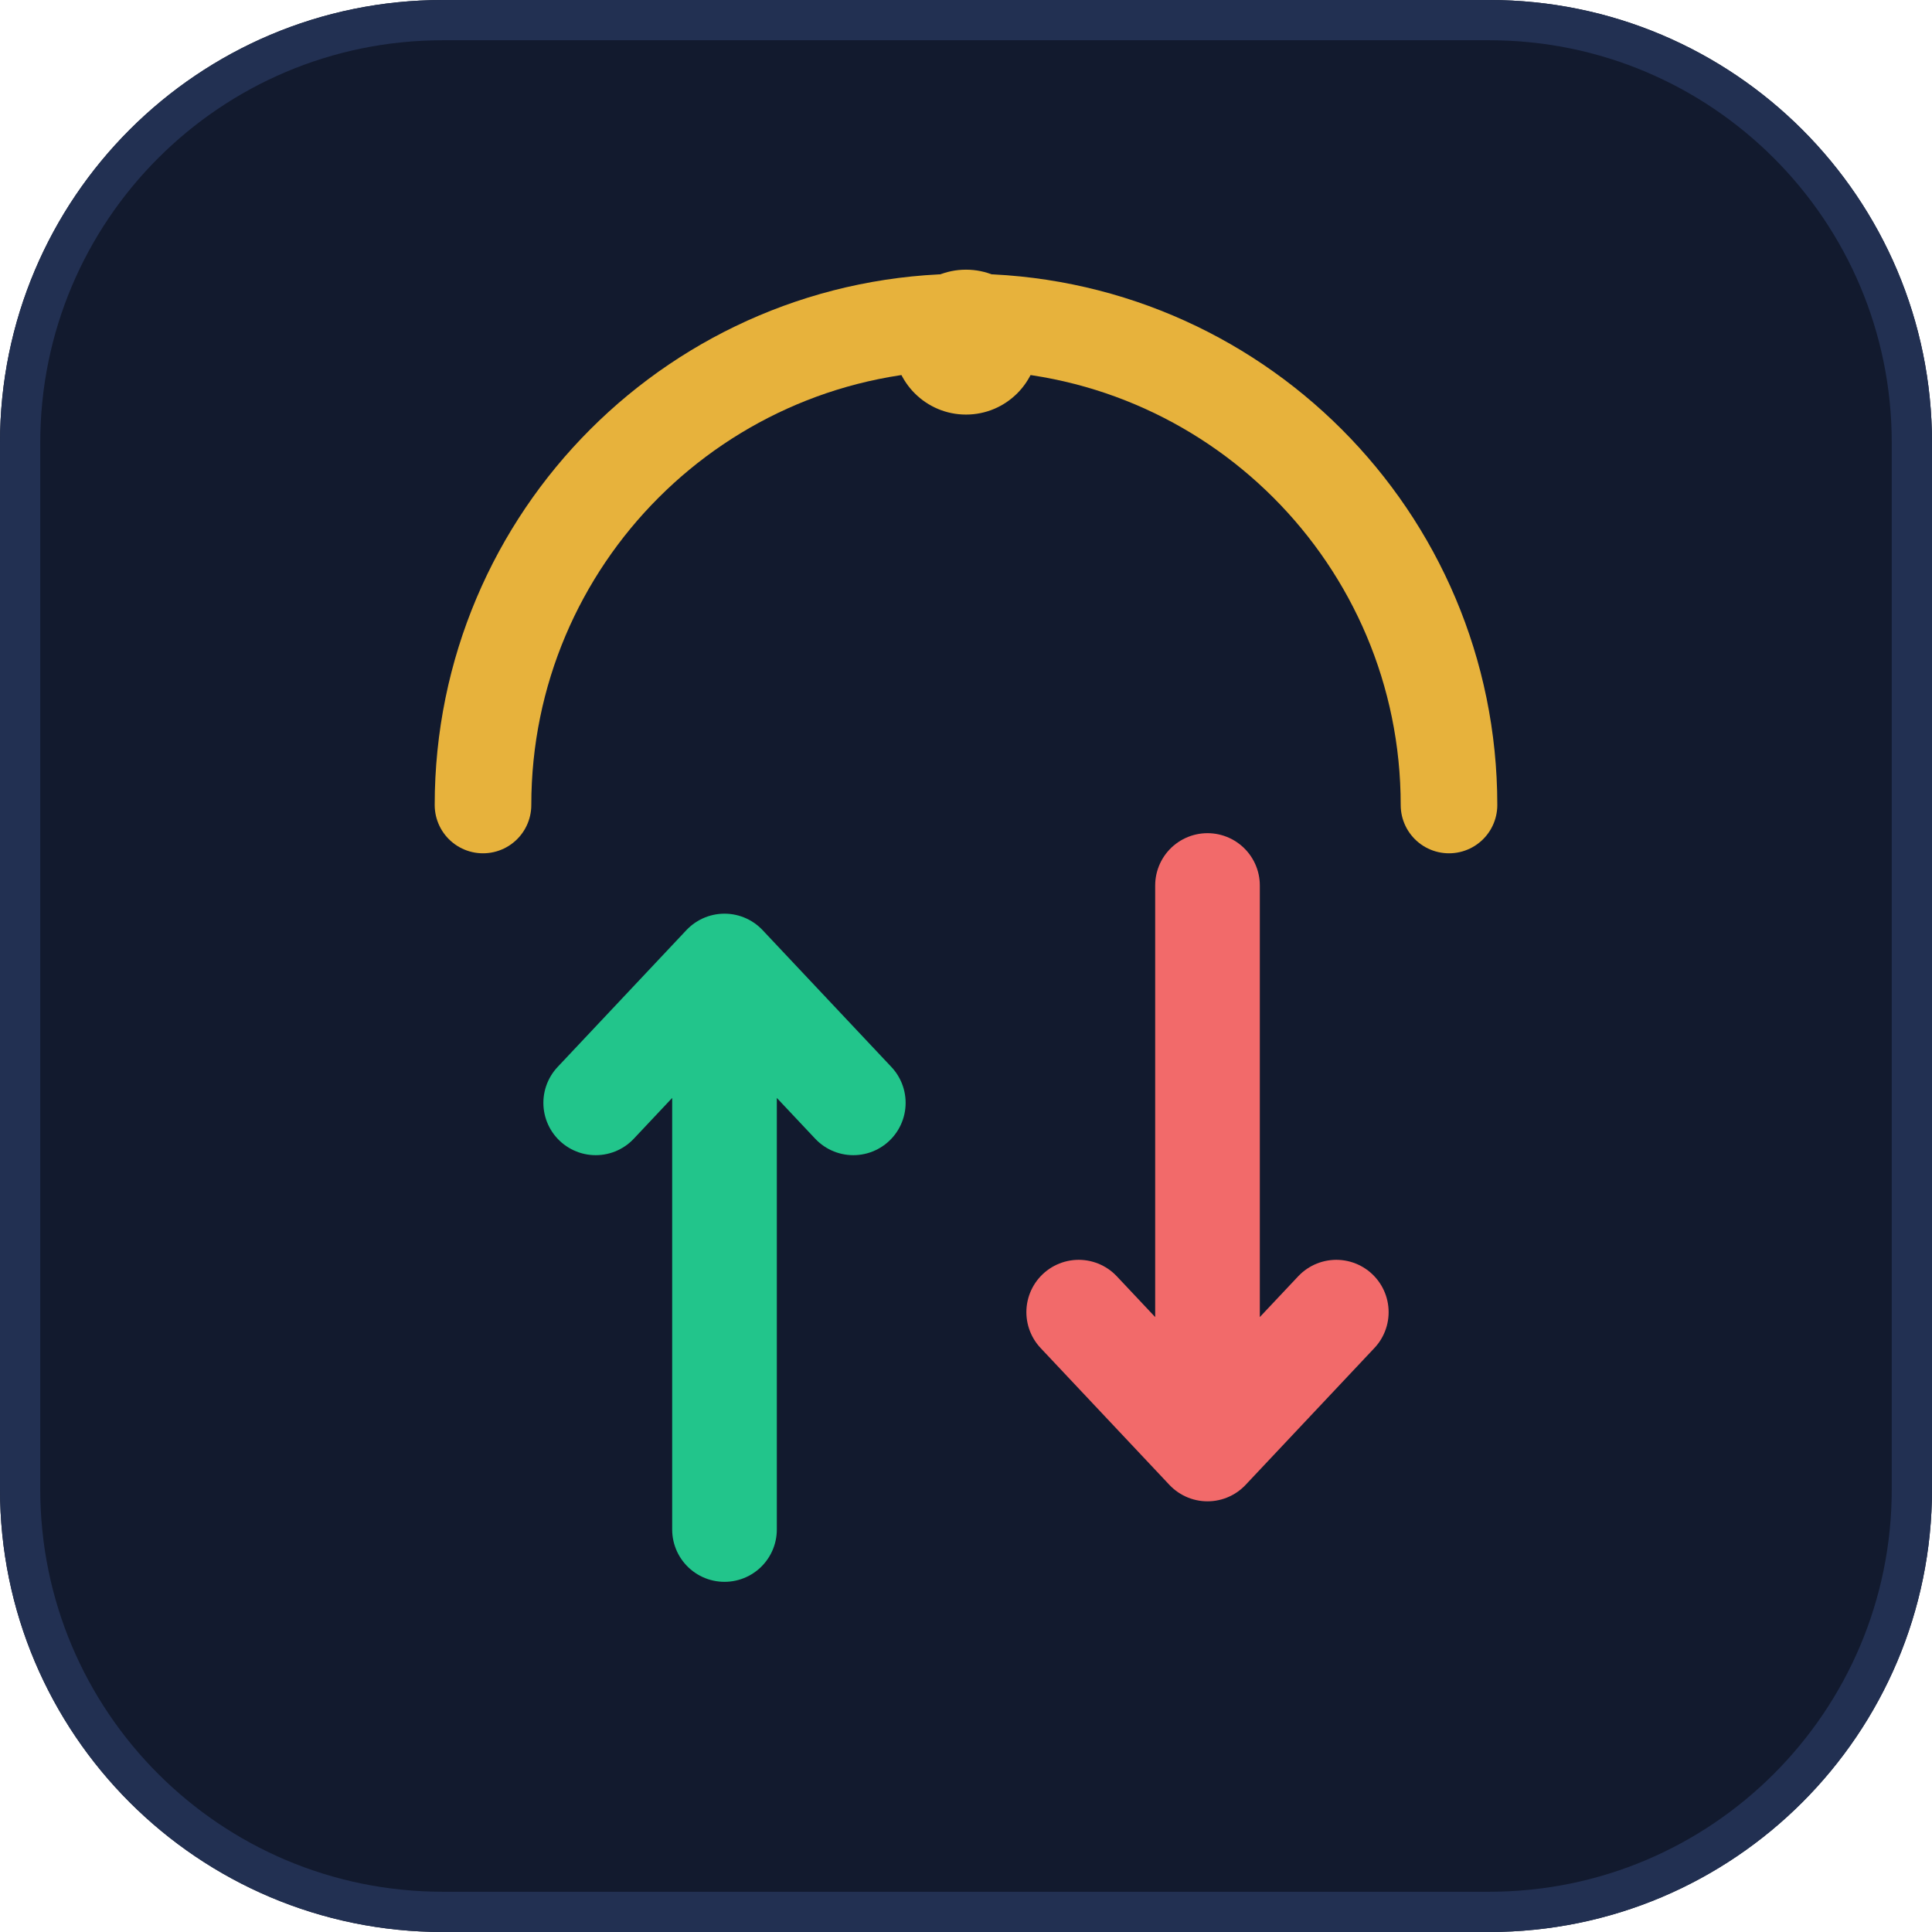
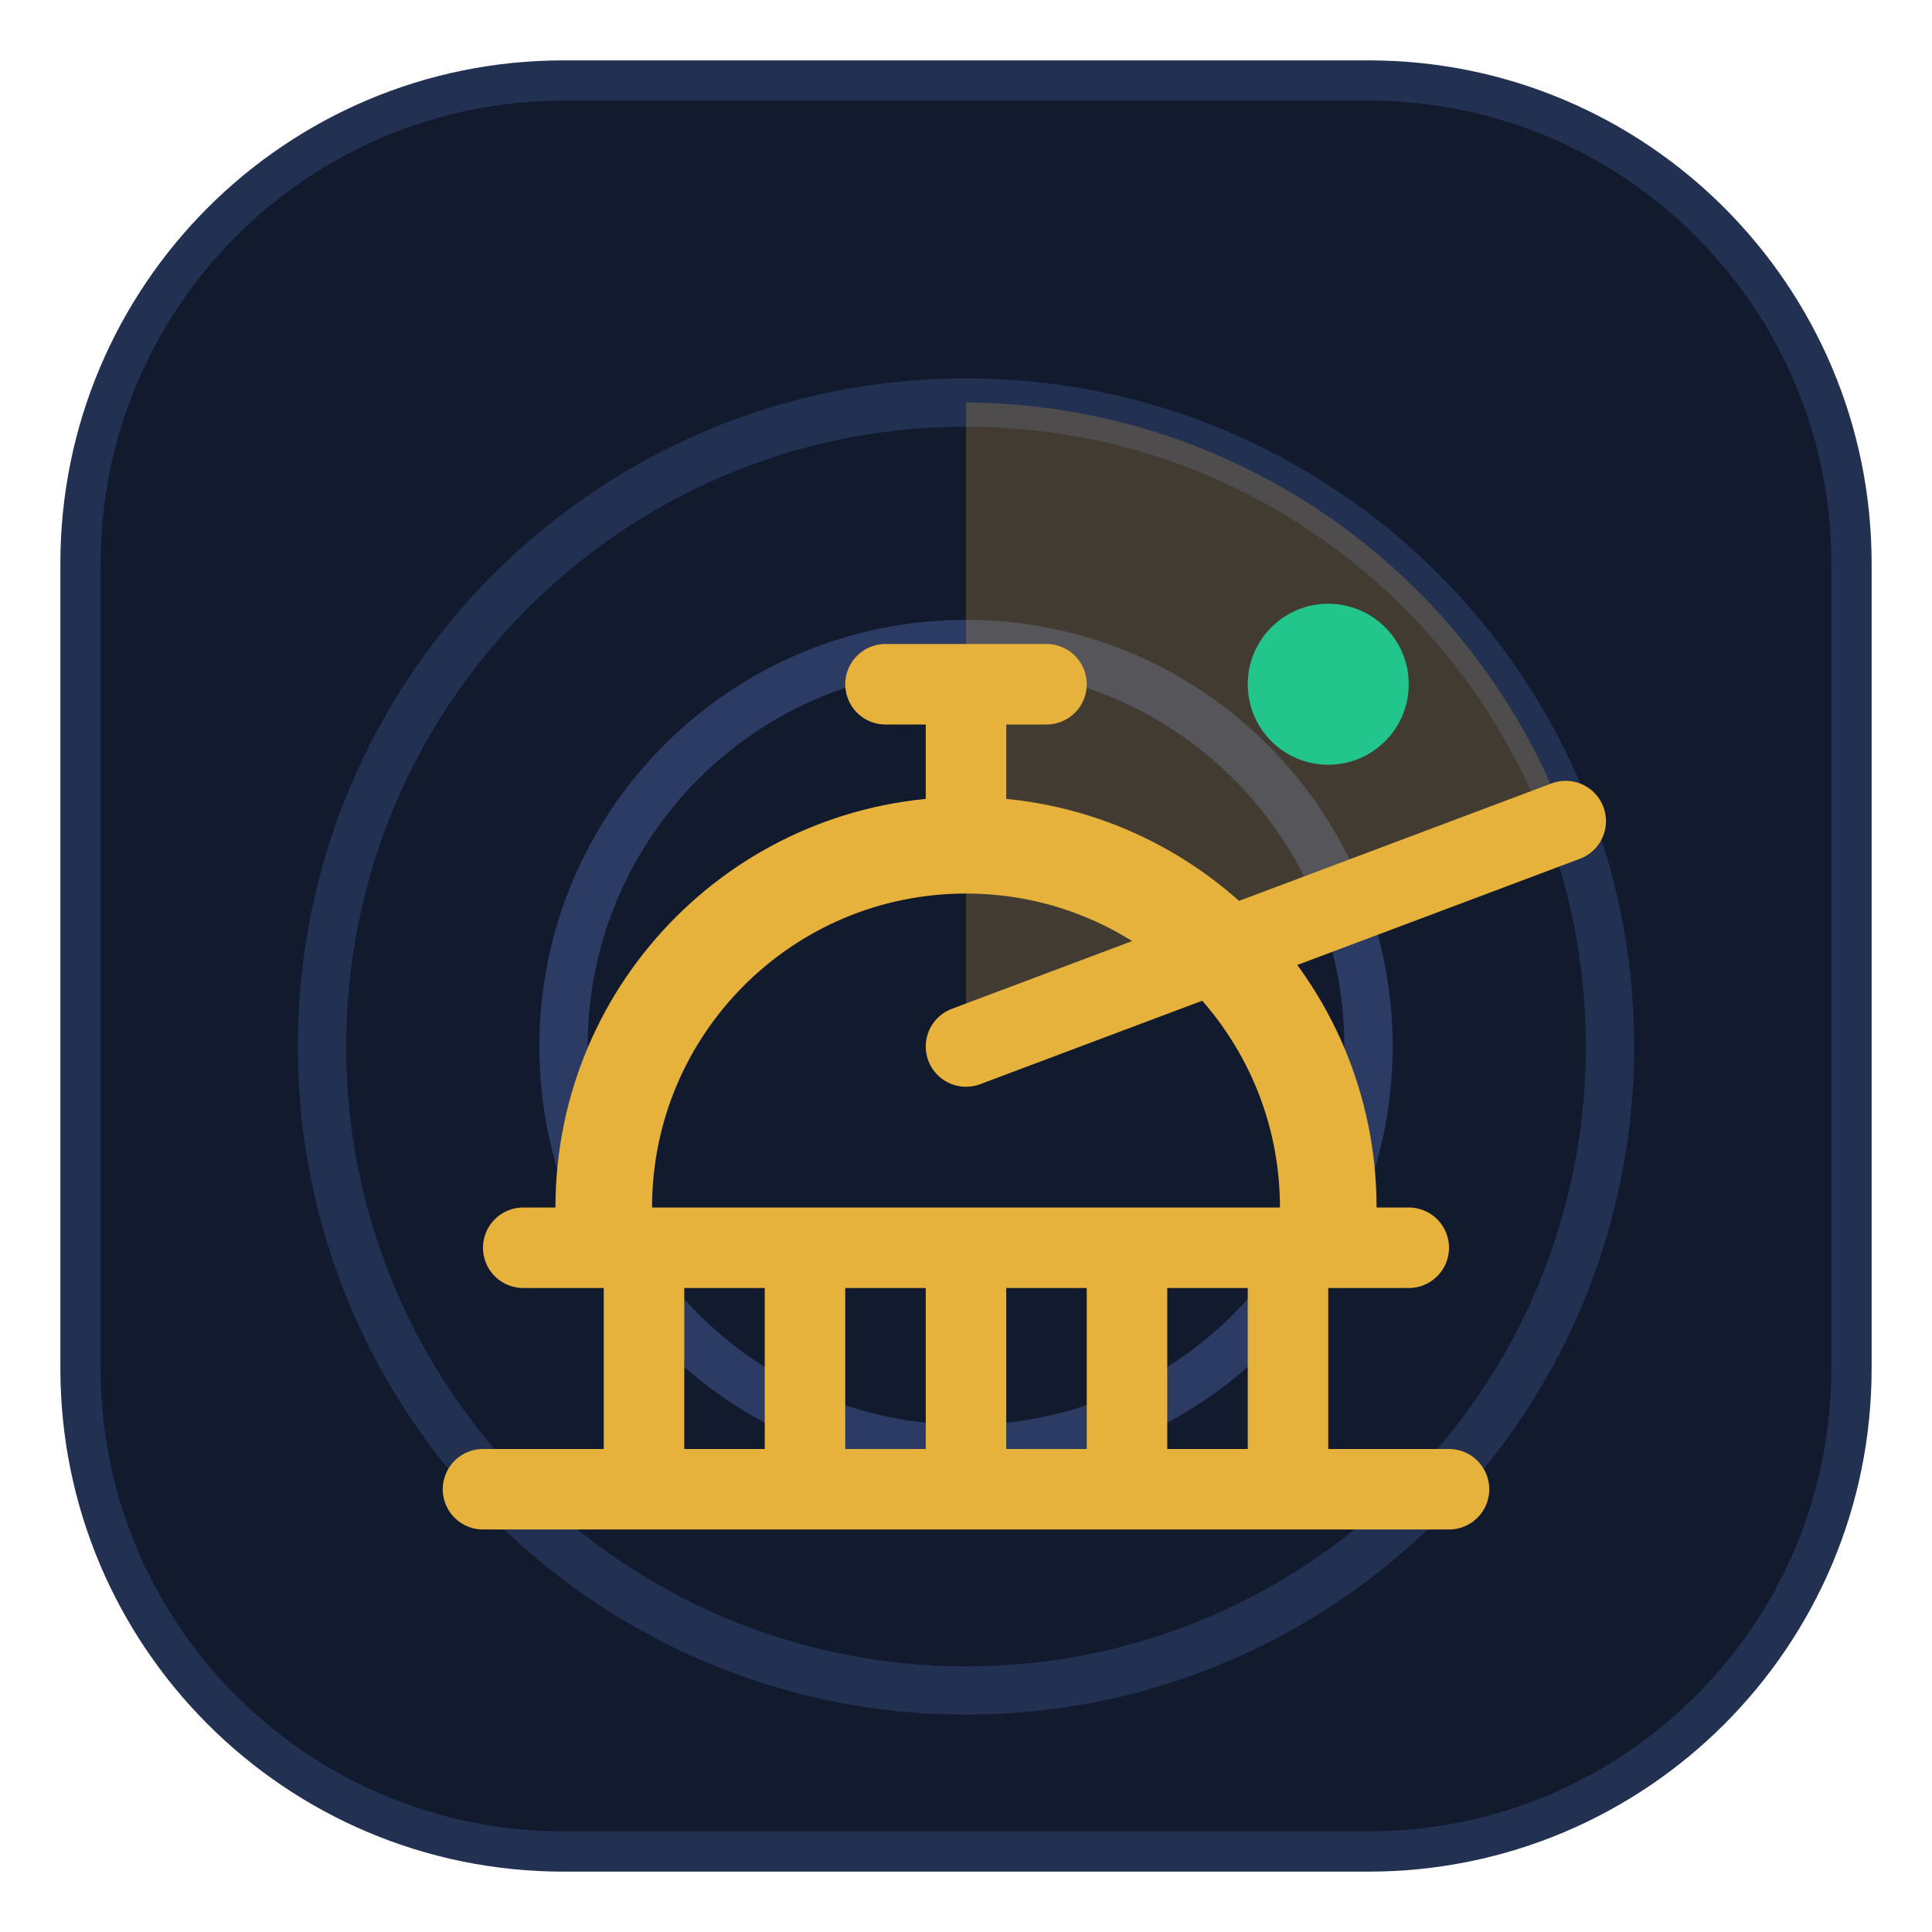
- <svg xmlns="http://www.w3.org/2000/svg" viewBox="0 0 48 48" width="512" height="512">
-   <rect x="0" y="0" width="48" height="48" rx="11" fill="#121a2e" />
-   <rect x="0.5" y="0.5" width="47" height="47" rx="10.5" fill="none" stroke="#223052" />
-   <path d="M12 20a12 12 0 0 1 24 0" fill="none" stroke="#e7b23c" stroke-width="2.4" stroke-linecap="round" />
-   <circle cx="24" cy="8.5" r="1.8" fill="#e7b23c" />
-   <path d="M18 38V24M18 24l-3.2 3.4M18 24l3.2 3.4" fill="none" stroke="#22c58b" stroke-width="2.6" stroke-linecap="round" stroke-linejoin="round" />
-   <path d="M30 22v14M30 36l-3.2-3.4M30 36l3.2-3.4" fill="none" stroke="#f26a6a" stroke-width="2.6" stroke-linecap="round" stroke-linejoin="round" />
+ <svg xmlns="http://www.w3.org/2000/svg" viewBox="0 0 48 48">
+   <rect x="2" y="2" width="44" height="44" rx="12" fill="#121a2e" stroke="#223052" />
+   <circle cx="24" cy="26" r="16" fill="none" stroke="#223052" stroke-width="1.2" />
+   <circle cx="24" cy="26" r="10" fill="none" stroke="#2c3b63" stroke-width="1.2" />
+   <path d="M24 26L24 10A16 16 0 0 1 38.9 20.4z" fill="#e7b23c" opacity=".22" />
+   <path d="M24 26L38.9 20.4" stroke="#e7b23c" stroke-width="2" stroke-linecap="round" />
+   <path d="M15 30a9 9 0 0 1 18 0" fill="none" stroke="#e7b23c" stroke-width="2.4" stroke-linecap="round" />
+   <path d="M24 21v-4M22 17h4" stroke="#e7b23c" stroke-width="2" stroke-linecap="round" />
+   <path d="M13 31h22M16 31v6M20 31v6M24 31v6M28 31v6M32 31v6M12 37h24" stroke="#e7b23c" stroke-width="2" stroke-linecap="round" />
+   <circle cx="33" cy="17" r="2" fill="#22c58b" />
</svg>
